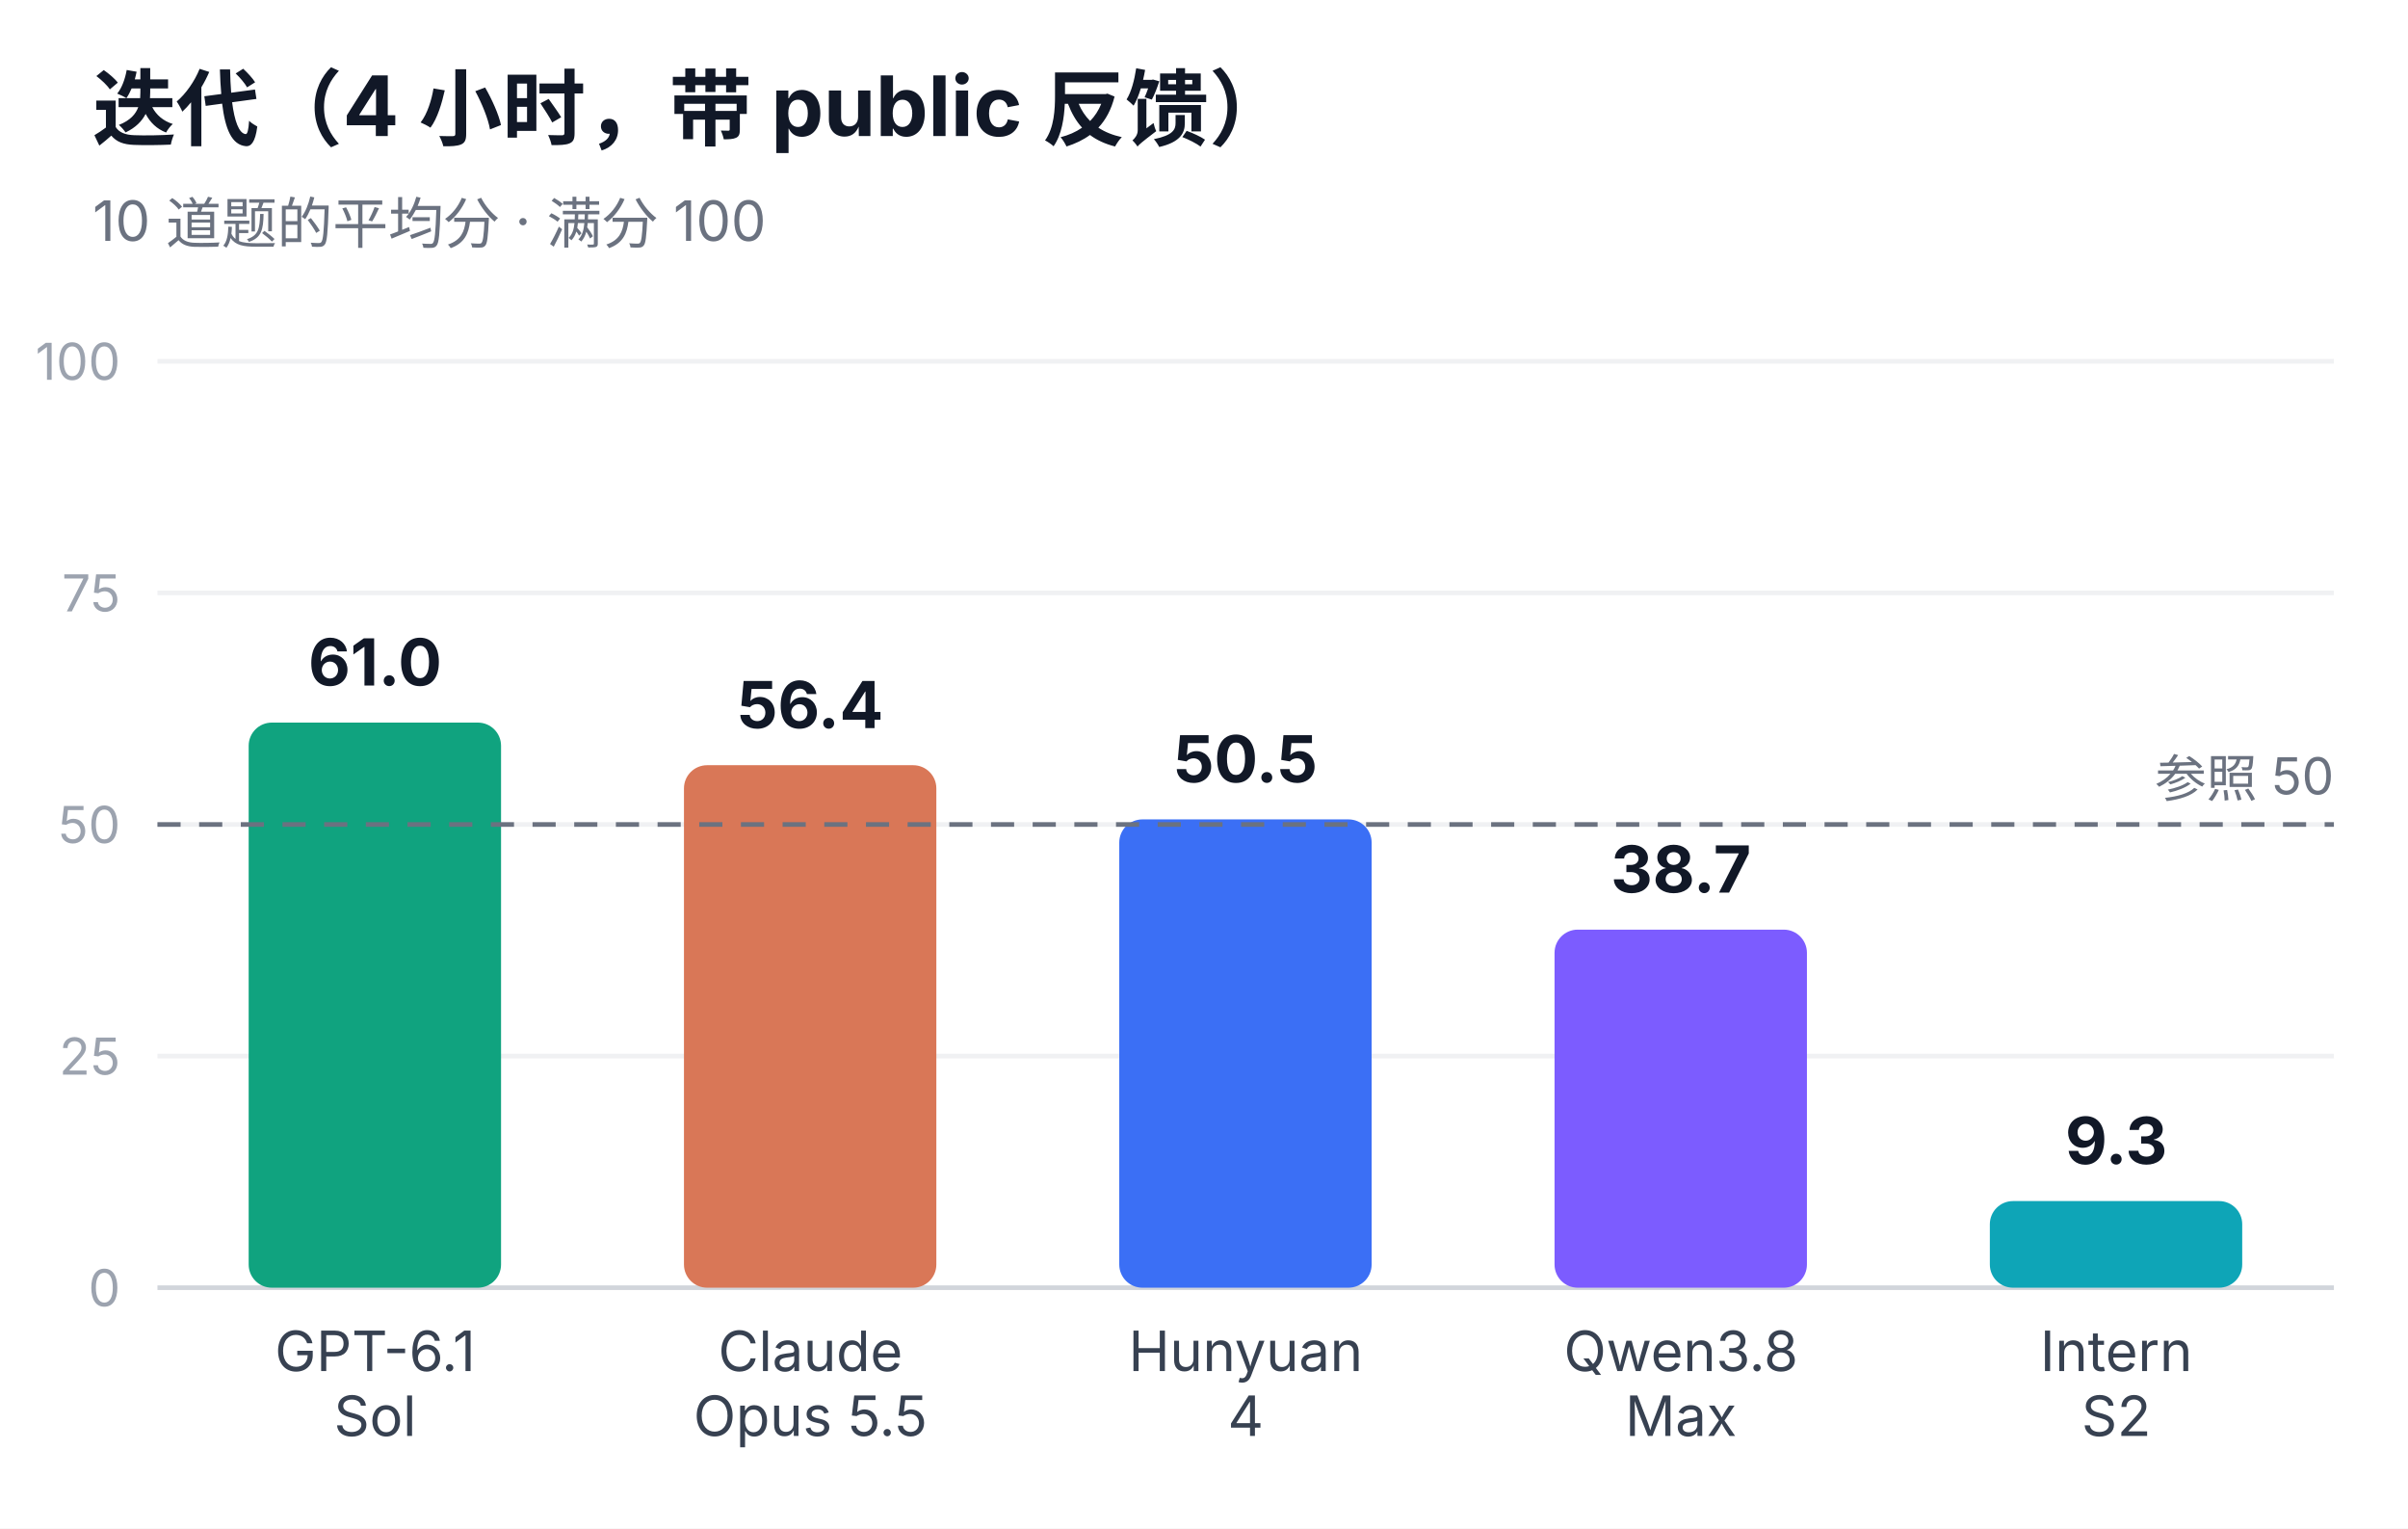
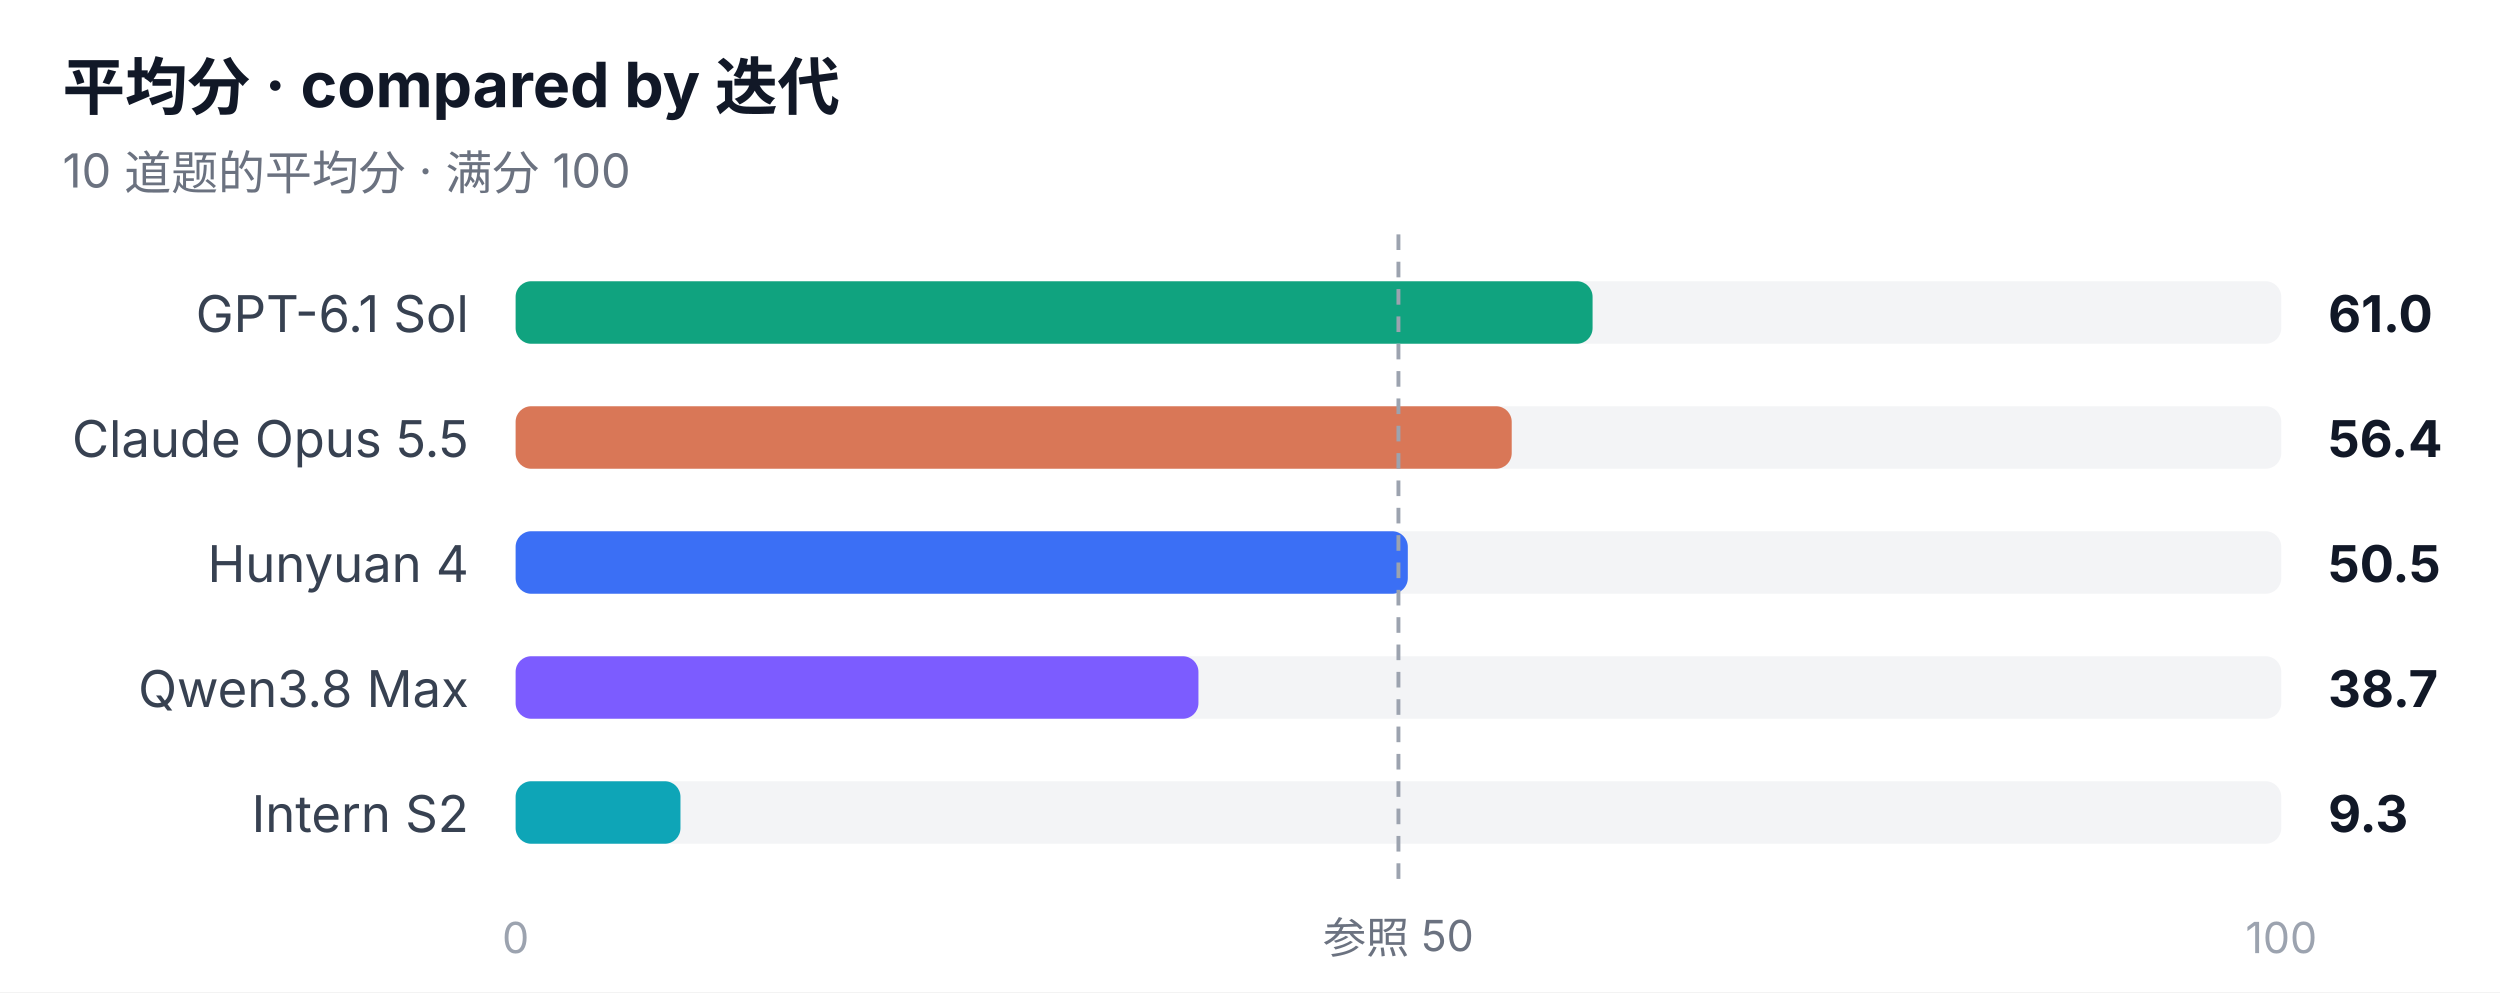
- <svg xmlns="http://www.w3.org/2000/svg" width="520" height="330" viewBox="0 0 520 330" font-family="Inter, -apple-system, BlinkMacSystemFont, 'Segoe UI', Roboto, 'Helvetica Neue', Arial, 'PingFang SC', 'Microsoft YaHei', sans-serif">
-   <rect width="520" height="330" fill="#ffffff" />
-   <text x="20" y="30" font-size="18" font-weight="700" fill="#111827">迭代（4 小时，带 public 反馈）</text>
-   <text x="20" y="52" font-size="12" fill="#6b7280">10 道题的平均分 · 满分 100</text>
-   <line x1="34" y1="278.0" x2="504" y2="278.0" stroke="#d1d5db" stroke-width="1" />
-   <text x="26" y="282.0" font-size="11" fill="#9ca3af" text-anchor="end">0</text>
-   <line x1="34" y1="228.0" x2="504" y2="228.0" stroke="#f0f1f3" stroke-width="1" />
-   <text x="26" y="232.0" font-size="11" fill="#9ca3af" text-anchor="end">25</text>
-   <line x1="34" y1="178.0" x2="504" y2="178.0" stroke="#f0f1f3" stroke-width="1" />
-   <text x="26" y="182.0" font-size="11" fill="#9ca3af" text-anchor="end">50</text>
-   <line x1="34" y1="128.0" x2="504" y2="128.0" stroke="#f0f1f3" stroke-width="1" />
-   <text x="26" y="132.0" font-size="11" fill="#9ca3af" text-anchor="end">75</text>
-   <line x1="34" y1="78.0" x2="504" y2="78.0" stroke="#f0f1f3" stroke-width="1" />
-   <text x="26" y="82.0" font-size="11" fill="#9ca3af" text-anchor="end">100</text>
-   <rect x="53.7" y="156.0" width="54.5" height="122.0" rx="5" fill="#10a37f" />
-   <rect x="147.7" y="165.2" width="54.5" height="112.8" rx="5" fill="#d97757" />
-   <rect x="241.7" y="176.9" width="54.5" height="101.1" rx="5" fill="#3b6ff5" />
-   <rect x="335.7" y="200.7" width="54.5" height="77.3" rx="5" fill="#7c5cff" />
-   <rect x="429.7" y="259.3" width="54.5" height="18.7" rx="5" fill="#0ea5b7" />
-   <line x1="34" y1="178.0" x2="504" y2="178.0" stroke="#6b7280" stroke-width="1" stroke-dasharray="5 4" />
-   <text x="504" y="172.0" font-size="11" text-anchor="end" fill="#ffffff" stroke="#ffffff" stroke-width="5" stroke-linejoin="round">参照 50</text>
-   <text x="504" y="172.0" font-size="11" text-anchor="end" fill="#6b7280">参照 50</text>
-   <text x="81.0" y="148.0" font-size="14" font-weight="700" text-anchor="middle" fill="#ffffff" stroke="#ffffff" stroke-width="5" stroke-linejoin="round">61.0</text>
-   <text x="81.0" y="148.0" font-size="14" font-weight="700" text-anchor="middle" fill="#111827">61.0</text>
-   <text x="81.0" y="296.0" font-size="12" fill="#374151" text-anchor="middle">GPT-6.1</text>
-   <text x="81.0" y="310.0" font-size="12" fill="#374151" text-anchor="middle">Sol</text>
-   <text x="175.0" y="157.2" font-size="14" font-weight="700" text-anchor="middle" fill="#ffffff" stroke="#ffffff" stroke-width="5" stroke-linejoin="round">56.4</text>
-   <text x="175.0" y="157.2" font-size="14" font-weight="700" text-anchor="middle" fill="#111827">56.4</text>
-   <text x="175.0" y="296.0" font-size="12" fill="#374151" text-anchor="middle">Claude</text>
-   <text x="175.0" y="310.0" font-size="12" fill="#374151" text-anchor="middle">Opus 5.5</text>
-   <text x="269.0" y="168.9" font-size="14" font-weight="700" text-anchor="middle" fill="#ffffff" stroke="#ffffff" stroke-width="5" stroke-linejoin="round">50.5</text>
-   <text x="269.0" y="168.9" font-size="14" font-weight="700" text-anchor="middle" fill="#111827">50.5</text>
-   <text x="269.0" y="296.0" font-size="12" fill="#374151" text-anchor="middle">Hunyuan</text>
-   <text x="269.0" y="310.0" font-size="12" fill="#374151" text-anchor="middle">4</text>
-   <text x="363.0" y="192.7" font-size="14" font-weight="700" text-anchor="middle" fill="#ffffff" stroke="#ffffff" stroke-width="5" stroke-linejoin="round">38.7</text>
-   <text x="363.0" y="192.7" font-size="14" font-weight="700" text-anchor="middle" fill="#111827">38.7</text>
-   <text x="363.0" y="296.0" font-size="12" fill="#374151" text-anchor="middle">Qwen3.8</text>
-   <text x="363.0" y="310.0" font-size="12" fill="#374151" text-anchor="middle">Max</text>
-   <text x="457.0" y="251.3" font-size="14" font-weight="700" text-anchor="middle" fill="#ffffff" stroke="#ffffff" stroke-width="5" stroke-linejoin="round">9.3</text>
-   <text x="457.0" y="251.3" font-size="14" font-weight="700" text-anchor="middle" fill="#111827">9.3</text>
-   <text x="457.0" y="296.0" font-size="12" fill="#374151" text-anchor="middle">Intern</text>
-   <text x="457.0" y="310.0" font-size="12" fill="#374151" text-anchor="middle">S2</text>
+ <svg xmlns="http://www.w3.org/2000/svg" width="640" height="254" viewBox="0 0 640 254" font-family="Inter, -apple-system, BlinkMacSystemFont, 'Segoe UI', Roboto, 'Helvetica Neue', Arial, 'PingFang SC', 'Microsoft YaHei', sans-serif">
+   <rect width="640" height="254" fill="#ffffff" />
+   <text x="16" y="28" font-size="16" font-weight="700" fill="#111827">平均分 · compared by 迭代</text>
+   <text x="16" y="48" font-size="12" fill="#6b7280">10 道题的平均分 · 满分 100</text>
+   <text x="120" y="85.0" font-size="13" fill="#374151" text-anchor="end">GPT-6.1 Sol</text>
+   <rect x="132" y="72.0" width="452" height="16" rx="4" fill="#f3f4f6" />
+   <rect x="132" y="72.0" width="275.7" height="16" rx="4" fill="#10a37f" />
+   <text x="596" y="85.0" font-size="13" font-weight="700" fill="#111827">61.0</text>
+   <text x="120" y="117.0" font-size="13" fill="#374151" text-anchor="end">Claude Opus 5.5</text>
+   <rect x="132" y="104.0" width="452" height="16" rx="4" fill="#f3f4f6" />
+   <rect x="132" y="104.0" width="255.0" height="16" rx="4" fill="#d97757" />
+   <text x="596" y="117.0" font-size="13" font-weight="700" fill="#111827">56.4</text>
+   <text x="120" y="149.0" font-size="13" fill="#374151" text-anchor="end">Hunyuan 4</text>
+   <rect x="132" y="136.0" width="452" height="16" rx="4" fill="#f3f4f6" />
+   <rect x="132" y="136.0" width="228.4" height="16" rx="4" fill="#3b6ff5" />
+   <text x="596" y="149.0" font-size="13" font-weight="700" fill="#111827">50.5</text>
+   <text x="120" y="181.0" font-size="13" fill="#374151" text-anchor="end">Qwen3.8 Max</text>
+   <rect x="132" y="168.0" width="452" height="16" rx="4" fill="#f3f4f6" />
+   <rect x="132" y="168.0" width="174.8" height="16" rx="4" fill="#7c5cff" />
+   <text x="596" y="181.0" font-size="13" font-weight="700" fill="#111827">38.7</text>
+   <text x="120" y="213.0" font-size="13" fill="#374151" text-anchor="end">Intern S2</text>
+   <rect x="132" y="200.0" width="452" height="16" rx="4" fill="#f3f4f6" />
+   <rect x="132" y="200.0" width="42.2" height="16" rx="4" fill="#0ea5b7" />
+   <text x="596" y="213.0" font-size="13" font-weight="700" fill="#111827">9.3</text>
+   <line x1="358.0" y1="60" x2="358.0" y2="228" stroke="#9ca3af" stroke-dasharray="4 3" />
+   <text x="132.0" y="244" font-size="11" fill="#9ca3af" text-anchor="middle">0</text>
+   <text x="358.0" y="244" font-size="11" fill="#6b7280" text-anchor="middle">参照 50</text>
+   <text x="584.0" y="244" font-size="11" fill="#9ca3af" text-anchor="middle">100</text>
</svg>
